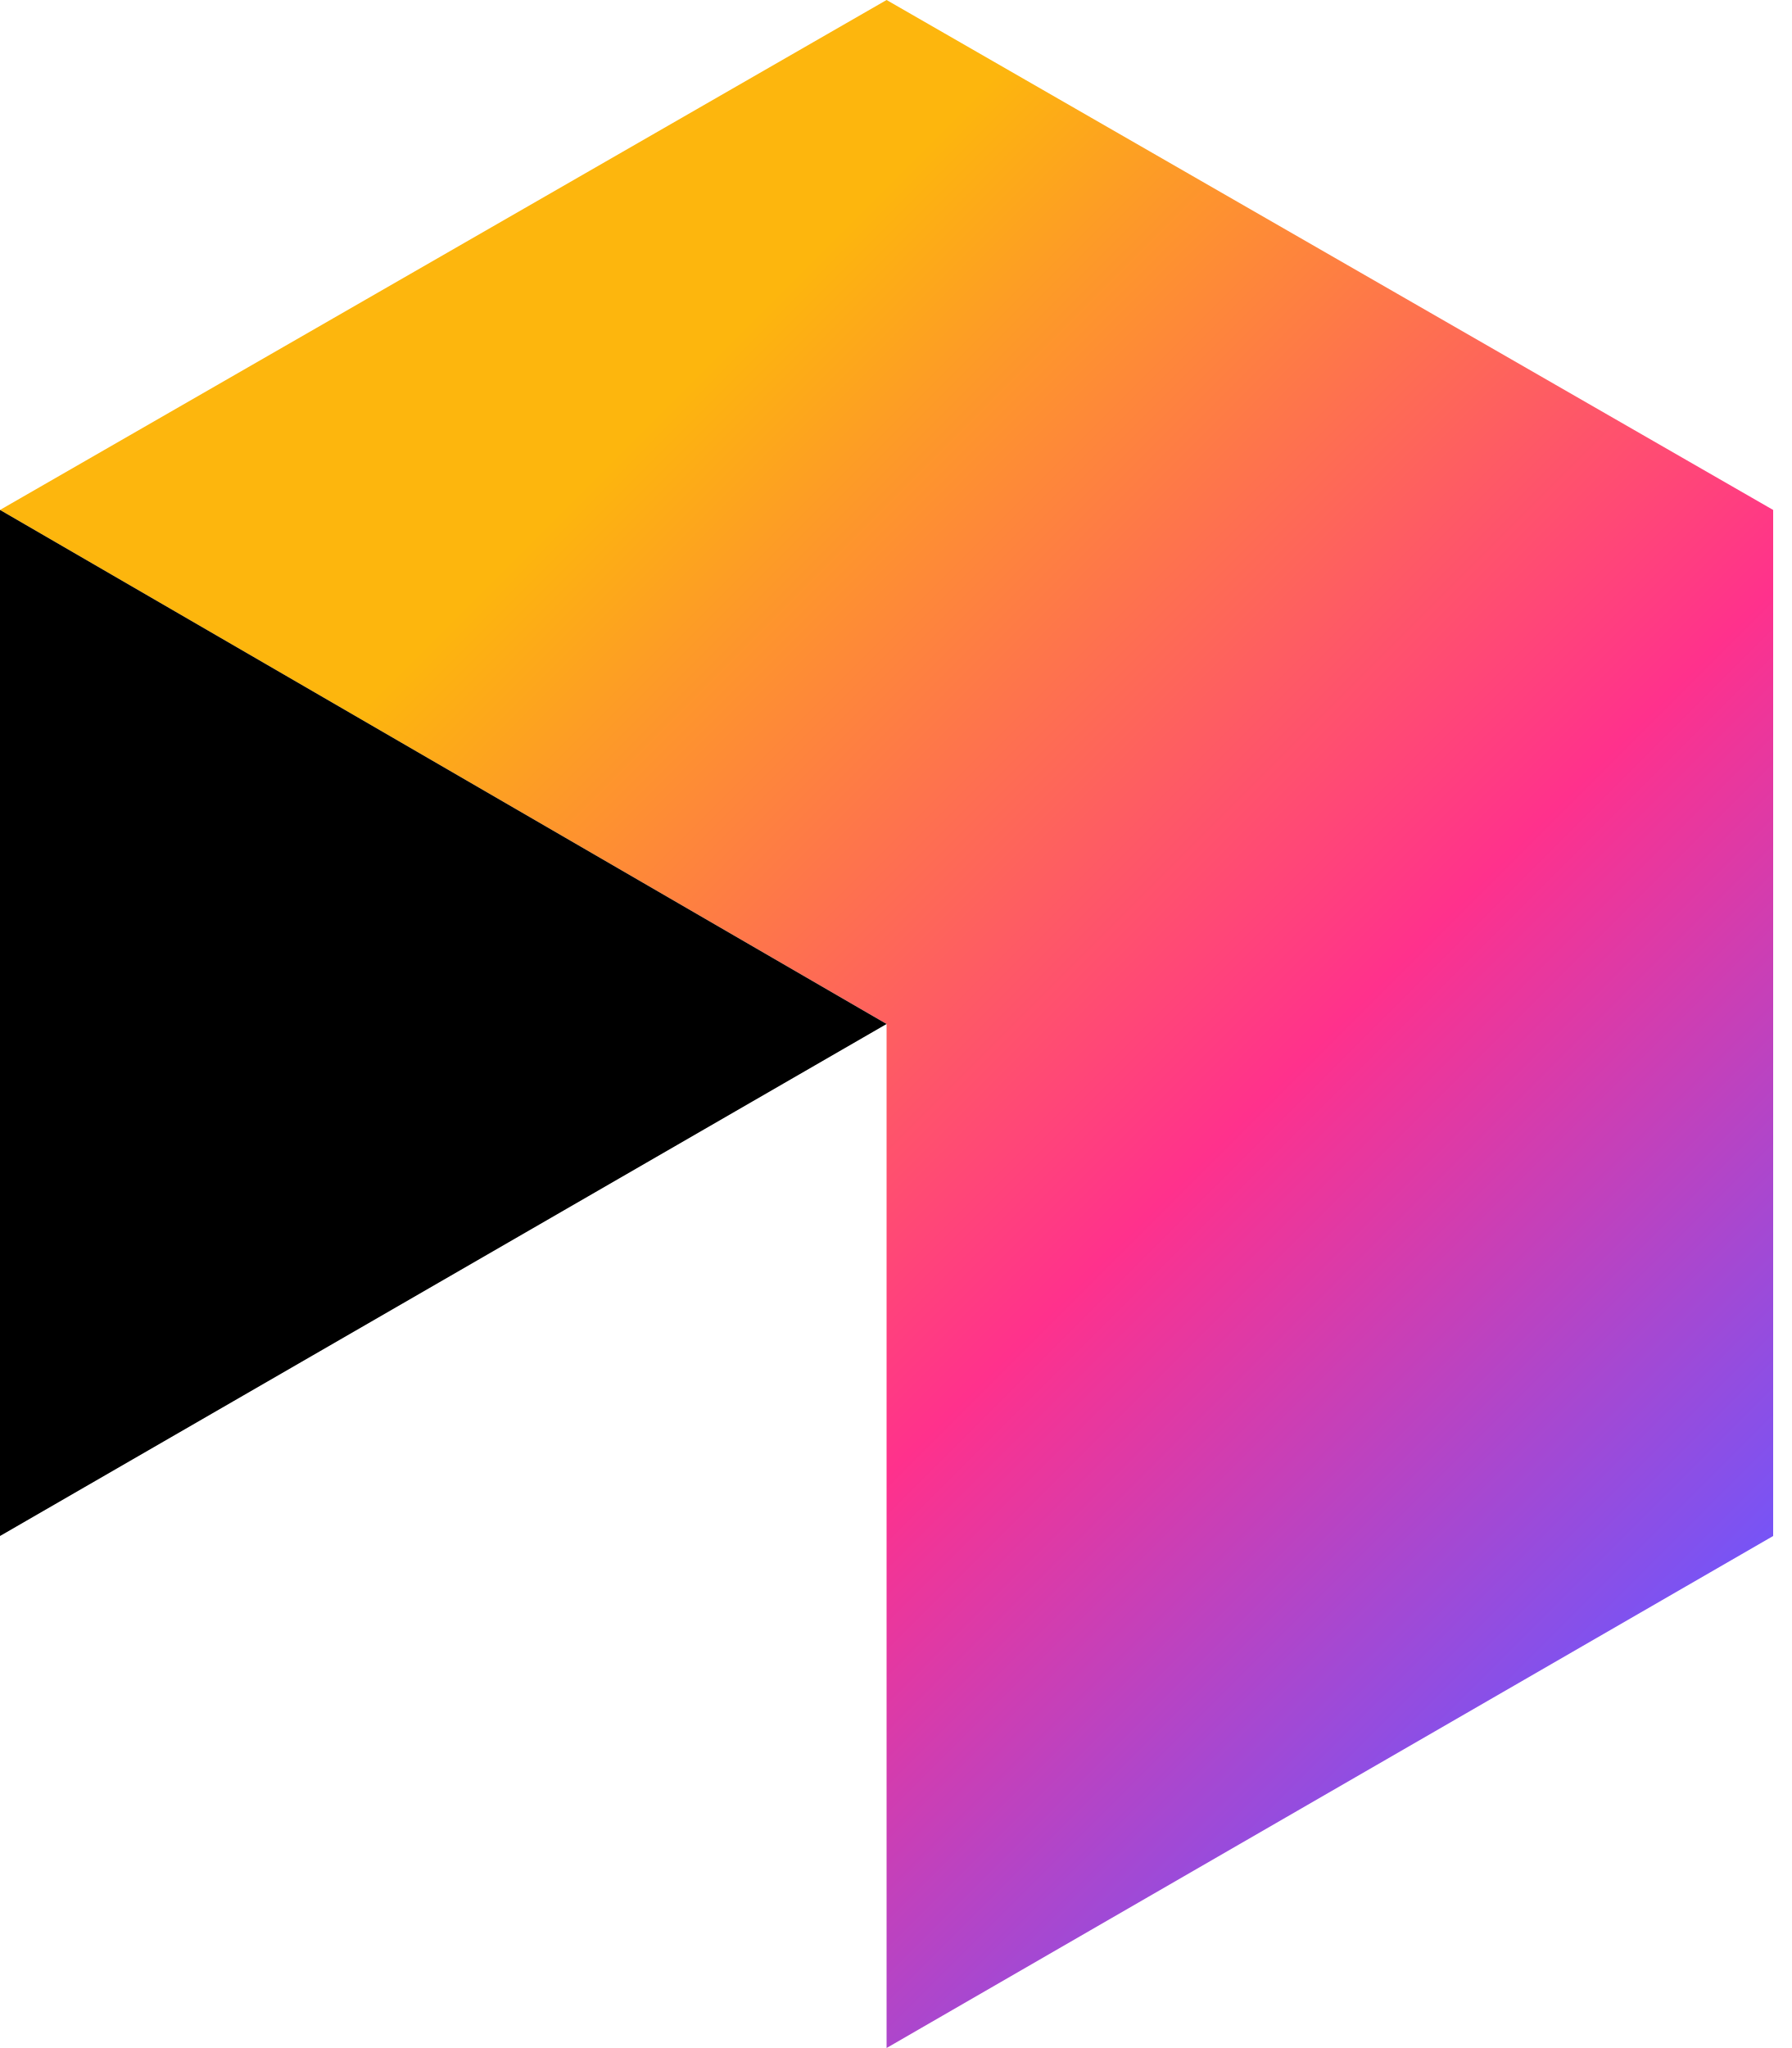
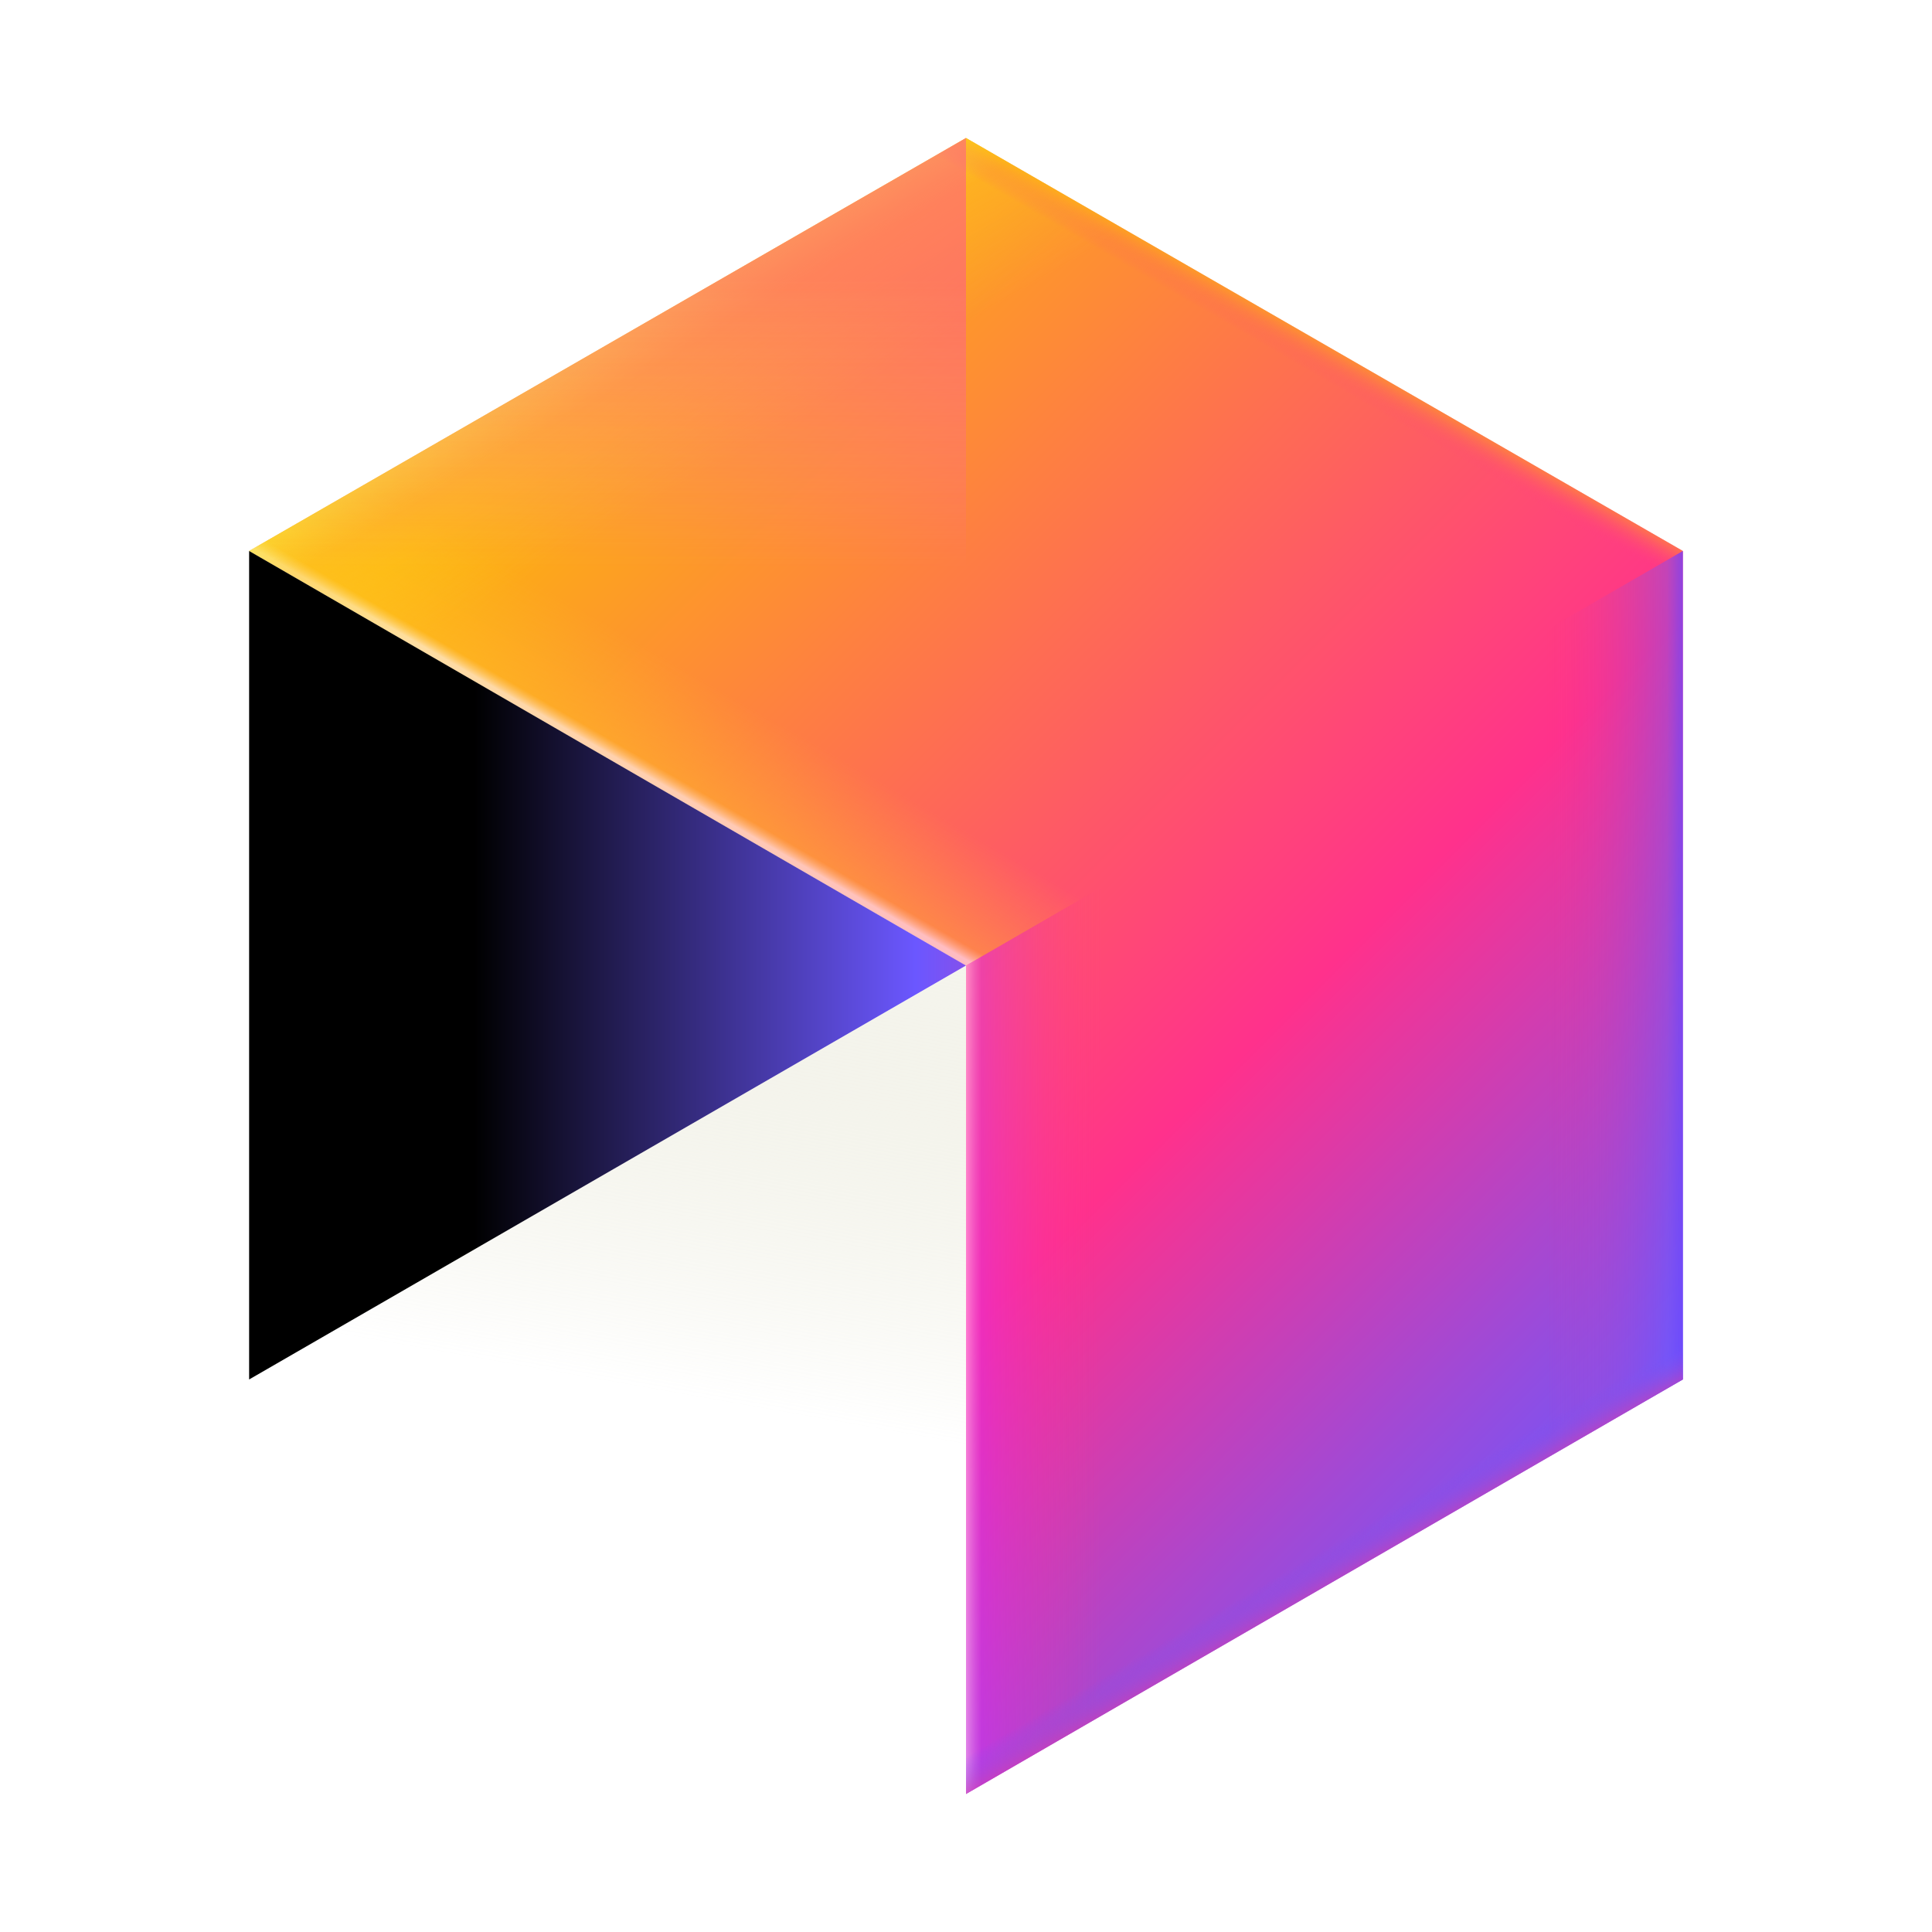
- <svg xmlns="http://www.w3.org/2000/svg" fill="none" height="72" viewBox="0 0 63 72" width="63">
-   <linearGradient id="a" gradientUnits="userSpaceOnUse" x1="13.251" x2="66.445" y1="11.475" y2="64.669">
-     <stop offset=".121" stop-color="#fdb60d" />
+ <svg xmlns="http://www.w3.org/2000/svg" fill="none" height="70" viewBox="0 0 70 70" width="70">
+   <linearGradient id="a" gradientUnits="userSpaceOnUse" x1="20.068" x2="64.396" y1="14.563" y2="58.891">
+     <stop offset="0" stop-color="#fdb60d" />
    <stop offset=".548" stop-color="#ff318c" />
    <stop offset=".888" stop-color="#6b57ff" />
  </linearGradient>
-   <clipPath id="b">
-     <path d="m0 0h62.352v72h-62.352z" />
-   </clipPath>
-   <g clip-path="url(#b)">
-     <path d="m31.176 72 31.176-18v-36.072l-31.176-17.928-31.176 17.928 31.176 18.072z" fill="url(#a)" />
-     <path d="m0 54v-36.072l31.176 18.072z" fill="#000" />
-   </g>
+   <linearGradient id="b" gradientUnits="userSpaceOnUse" x1="28.59" x2="31.451" y1="31.067" y2="26.112">
+     <stop offset="0" stop-color="#fff" stop-opacity=".6" />
+     <stop offset=".081" stop-color="#ffc524" stop-opacity=".4" />
+     <stop offset=".705" stop-color="#ffc524" stop-opacity="0" />
+   </linearGradient>
+   <linearGradient id="c" gradientUnits="userSpaceOnUse" x1="28.433" x2="32.696" y1="8.59" y2="15.974">
+     <stop offset="0" stop-color="#f9ed32" stop-opacity=".6" />
+     <stop offset=".198" stop-color="#ffc524" stop-opacity=".4" />
+     <stop offset=".705" stop-color="#ffc524" stop-opacity="0" />
+   </linearGradient>
+   <linearGradient id="d" gradientUnits="userSpaceOnUse" x1="41.913" x2="40.014" y1="7.991" y2="11.28">
+     <stop offset="0" stop-color="#fdb60d" stop-opacity=".6" />
+     <stop offset=".234" stop-color="#fdb60d" stop-opacity=".4" />
+     <stop offset=".518" stop-color="#ff318c" stop-opacity="0" />
+   </linearGradient>
+   <linearGradient id="e" gradientUnits="userSpaceOnUse" x1="9.026" x2="51.277" y1="34.972" y2="34.972">
+     <stop offset=".015" />
+     <stop offset=".193" />
+     <stop offset=".572" stop-color="#6b57ff" />
+     <stop offset=".826" stop-color="#ff318c" />
+   </linearGradient>
+   <linearGradient id="f" gradientUnits="userSpaceOnUse" x1="35" x2="41.997" y1="42.482" y2="42.482">
+     <stop offset="0" stop-color="#ffb2ff" stop-opacity=".6" />
+     <stop offset=".081" stop-color="#d828ff" stop-opacity=".4" />
+     <stop offset=".705" stop-color="#ff318c" stop-opacity="0" />
+   </linearGradient>
+   <linearGradient id="g" gradientUnits="userSpaceOnUse" x1="61.081" x2="53.935" y1="42.482" y2="42.482">
+     <stop offset="0" stop-color="#64f" stop-opacity=".8" />
+     <stop offset=".097" stop-color="#6b57ff" stop-opacity=".4" />
+     <stop offset=".705" stop-color="#ff318c" stop-opacity="0" />
+   </linearGradient>
+   <linearGradient id="h" gradientUnits="userSpaceOnUse" x1="54.865" x2="52.809" y1="54.396" y2="50.834">
+     <stop offset=".006" stop-color="#ff318c" />
+     <stop offset=".469" stop-color="#6b57ff" stop-opacity="0" />
+   </linearGradient>
+   <linearGradient id="i" gradientUnits="userSpaceOnUse" x1="22.013" x2="22.013" y1="5.936" y2="23.543">
+     <stop offset=".239" stop-color="#ff5592" stop-opacity=".65" />
+     <stop offset=".829" stop-color="#ff57e4" stop-opacity="0" />
+   </linearGradient>
+   <linearGradient id="j" gradientUnits="userSpaceOnUse" x1="28.237" x2="21.774" y1="22.192" y2="58.846">
+     <stop offset=".047" stop-color="#fff" stop-opacity=".86" />
+     <stop offset=".767" stop-color="#cbcaa4" stop-opacity="0" />
+   </linearGradient>
+   <path d="m35 65 25.974-15.02v-30.017l-25.974-14.963-25.974 14.963v.001-.001.001l25.974 15.02z" fill="url(#a)" />
+   <path d="m60.974 19.963-25.974-14.963-25.974 14.963v.001-.001.001l25.974 15.02z" fill="url(#b)" />
+   <path d="m60.974 19.963-25.974-14.963-25.974 14.963v.001-.001.001l25.974 15.02z" fill="url(#c)" />
+   <path d="m60.974 19.963-25.974-14.963-25.974 14.963v.001-.001.001l25.974 15.02z" fill="url(#d)" />
+   <path d="m9.026 49.981v-30.017l25.974 15.021z" fill="url(#e)" />
+   <path d="m35 65 25.974-15.02v-30.017l-25.974 15.021z" fill="url(#f)" />
+   <path d="m35 65 25.974-15.02v-30.017l-25.974 15.021z" fill="url(#g)" />
+   <path d="m35 65 25.974-15.02v-30.017l-25.974 15.021z" fill="url(#h)" />
+   <path d="m28.035 30.944 6.965 4.026v-29.971l-25.974 14.957z" fill="url(#i)" opacity=".8" />
+   <path d="m35 34.984-25.974 14.996 25.974 15.02z" fill="url(#j)" />
</svg>
